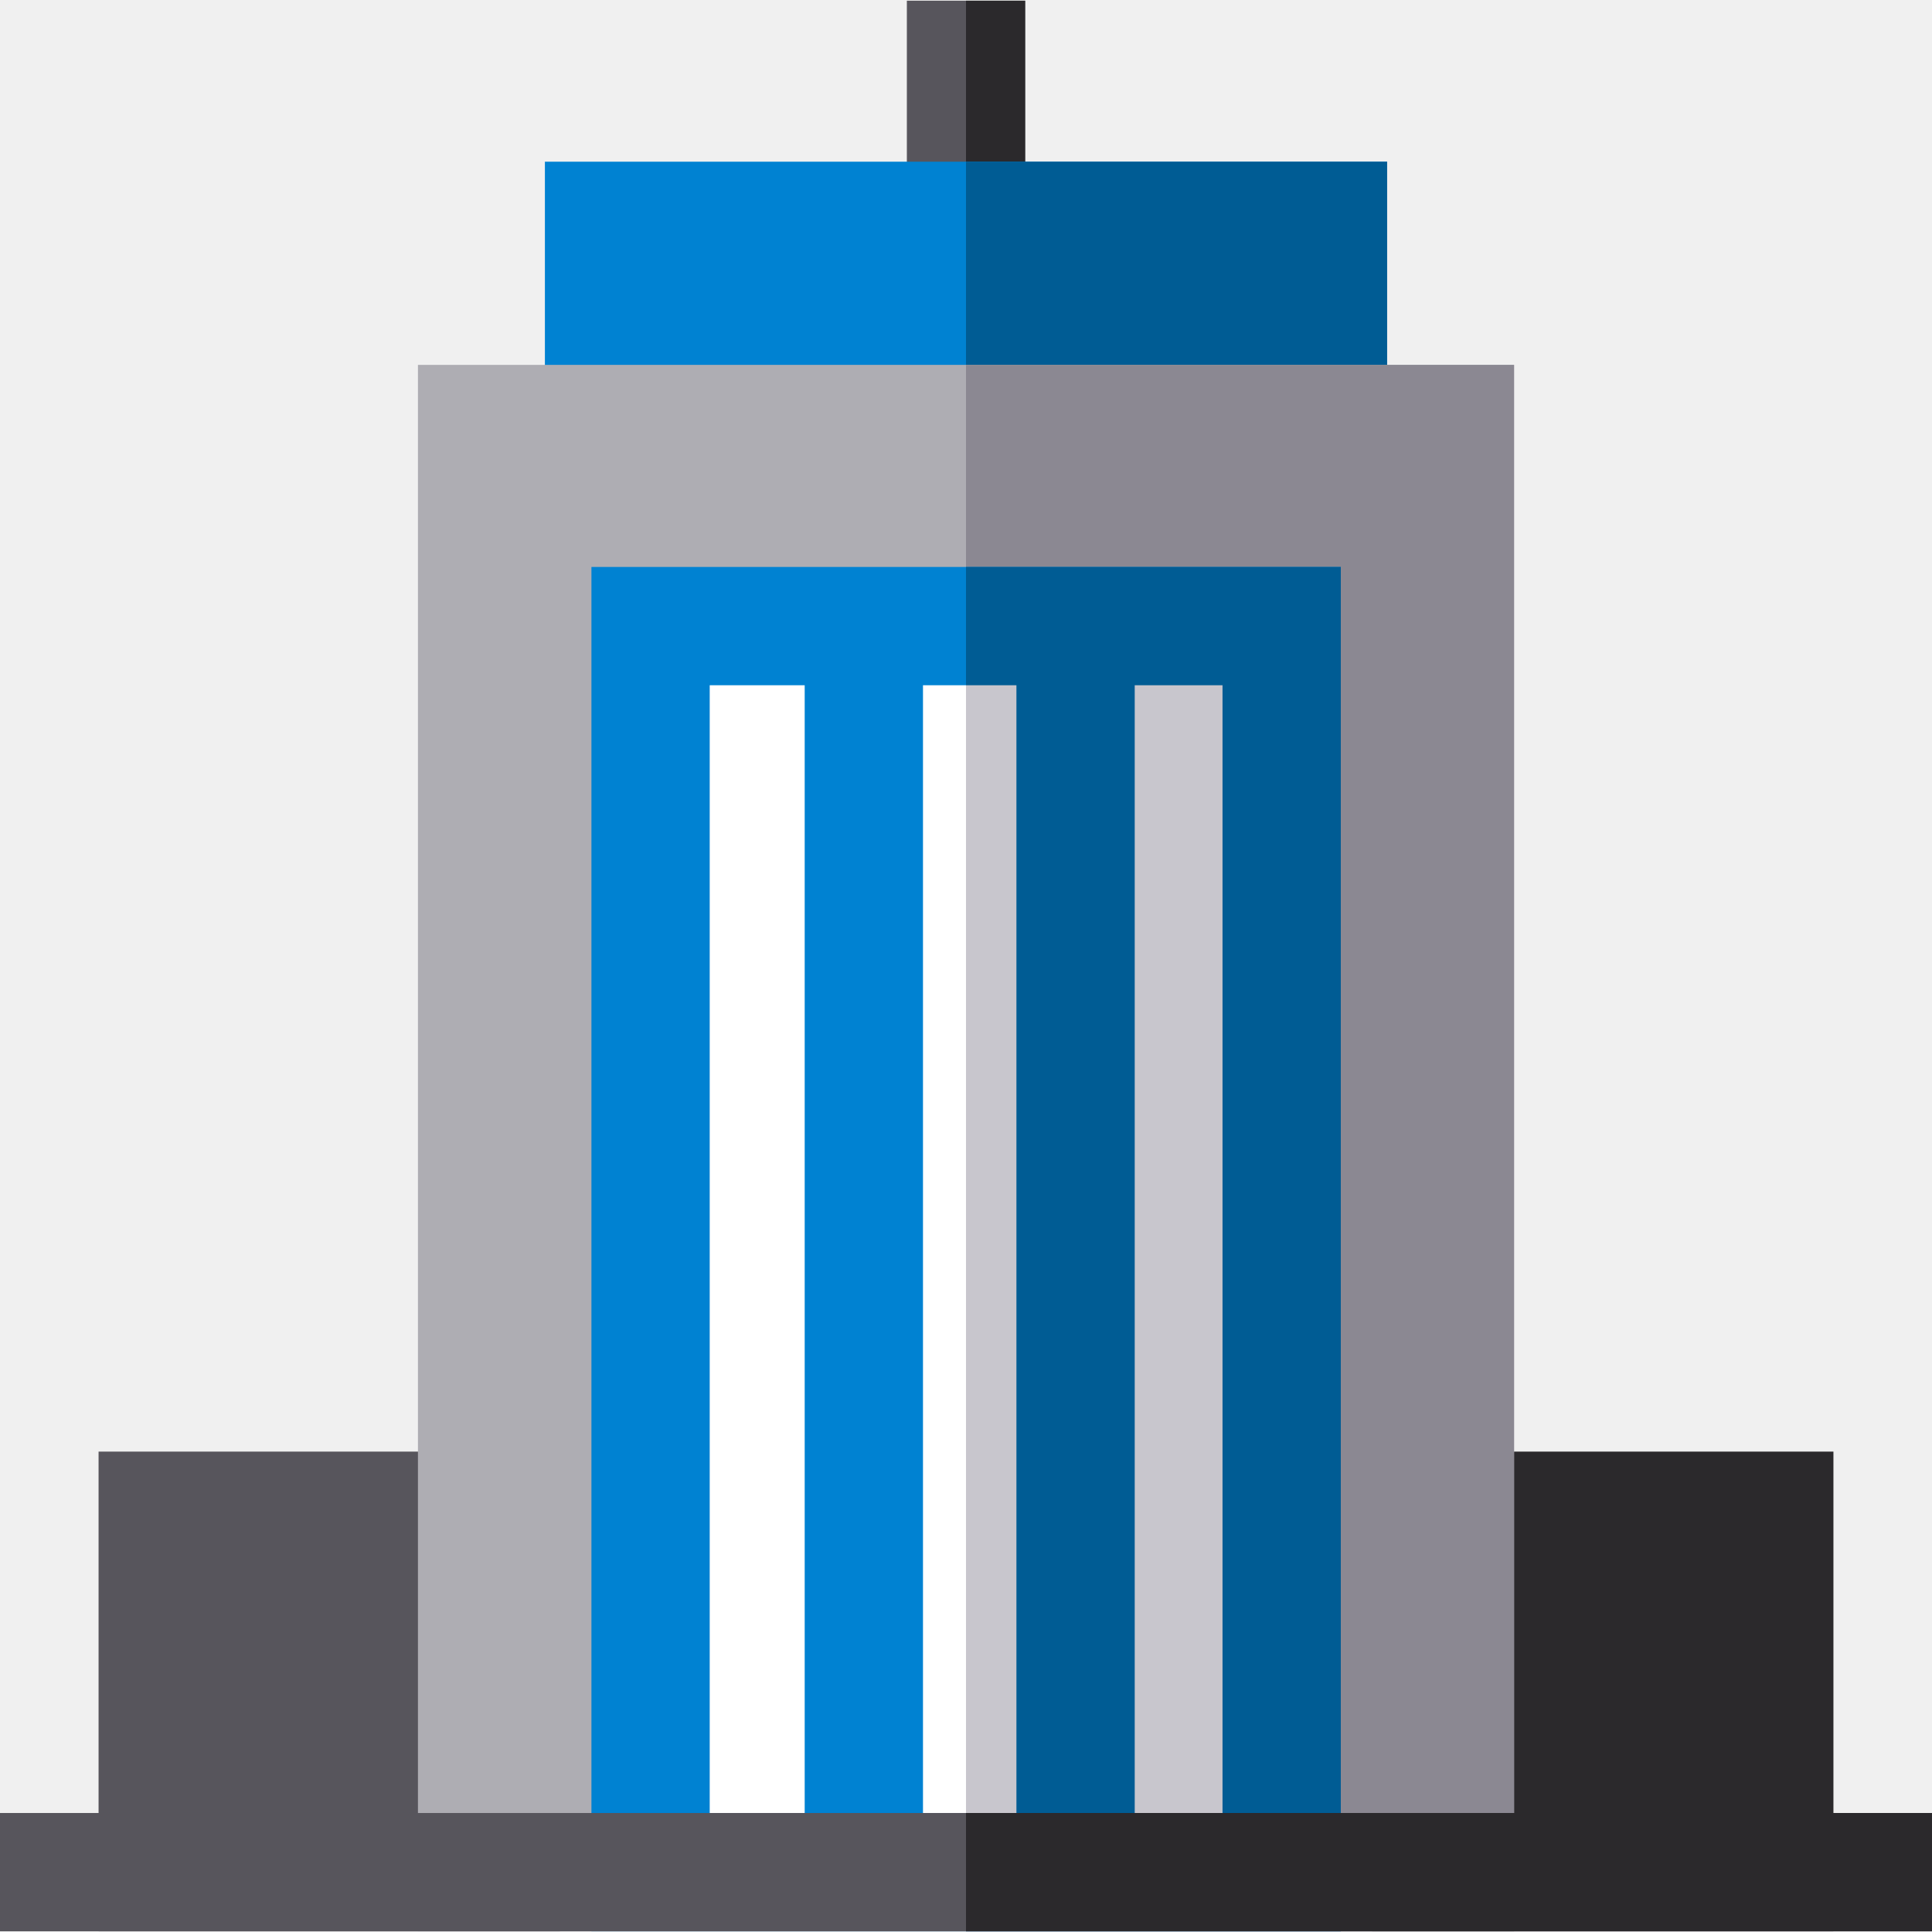
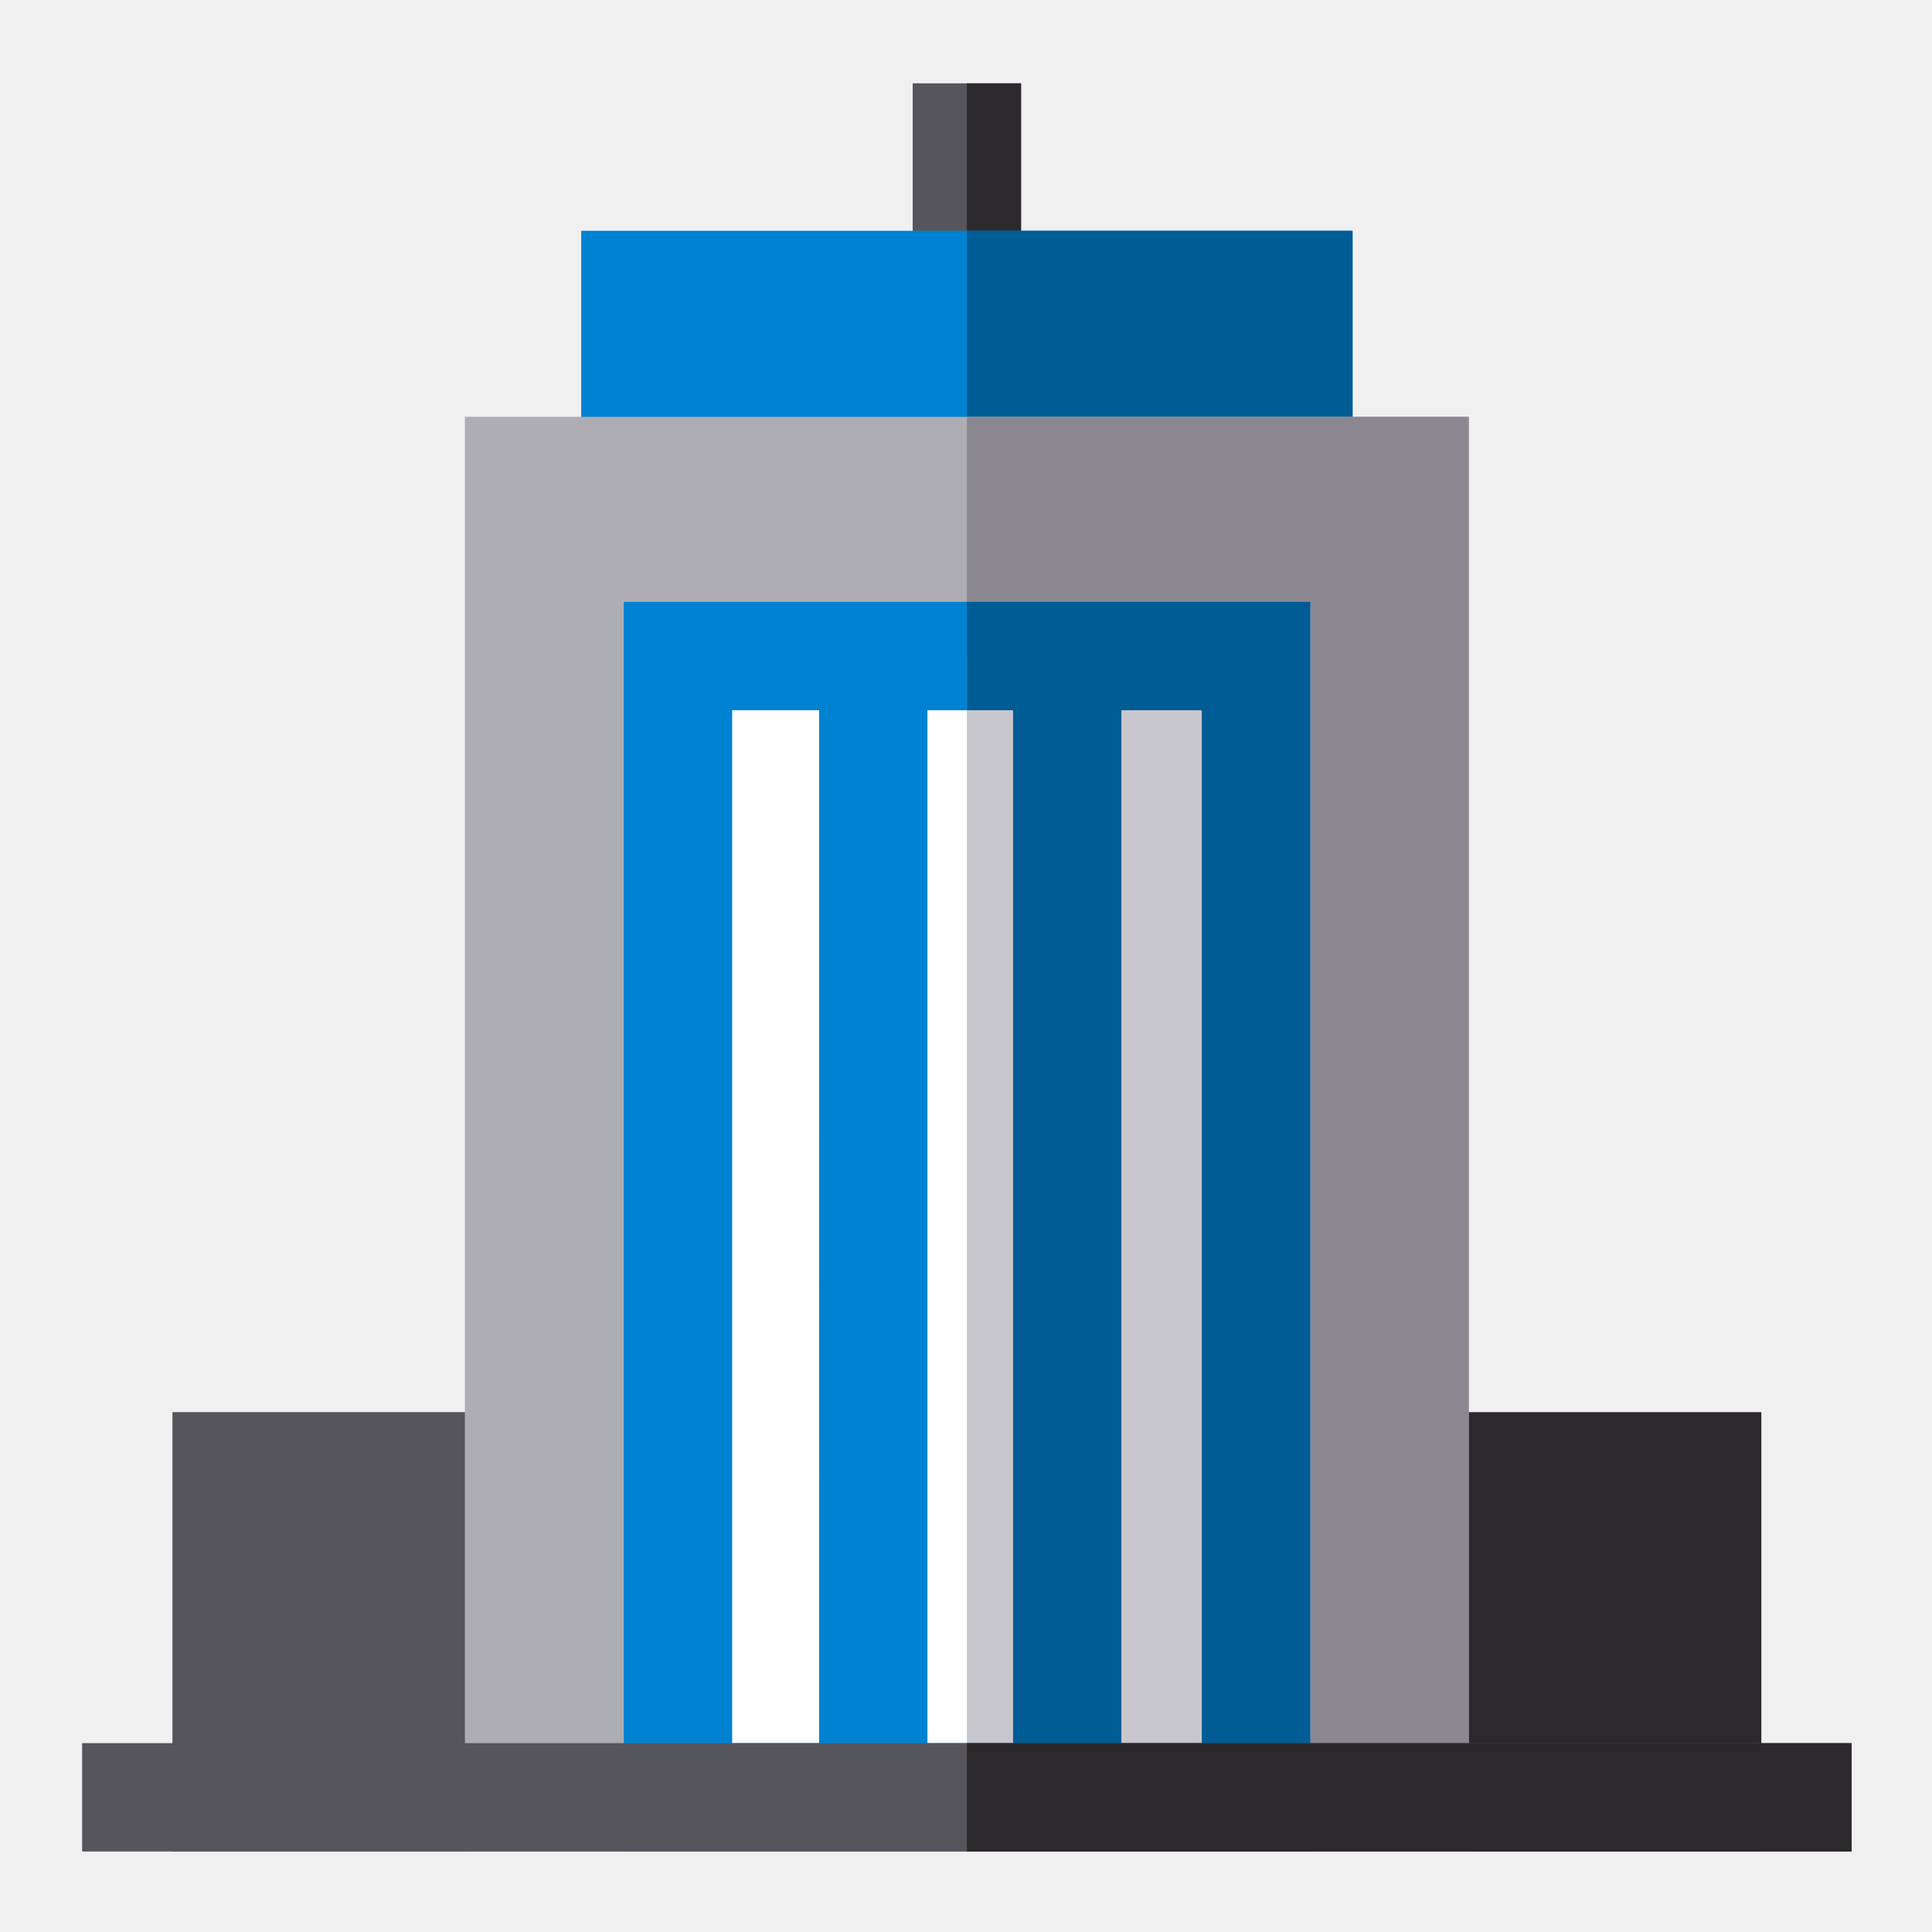
- <svg xmlns="http://www.w3.org/2000/svg" version="1.1" id="Layer_1" x="0px" y="0px" viewBox="0 0 512 512" style="enable-background:new 0 0 512 512;" xml:space="preserve">
-   <rect x="26.122" y="384.69" style="fill:#57555C;" width="122.264" height="127.122" />
-   <rect x="363.614" y="384.69" style="fill:#2B292C;" width="122.264" height="127.122" />
-   <rect x="240.327" y="0.184" style="fill:#57555C;" width="31.347" height="58.342" />
-   <rect x="256" y="0.184" style="fill:#2B292C;" width="15.673" height="58.342" />
-   <rect x="144.405" y="42.851" style="fill:#0082D2;" width="223.19" height="85.191" />
-   <rect x="256" y="42.851" style="fill:#005C94;" width="111.595" height="85.191" />
-   <rect x="110.759" y="96.695" style="fill:#AEADB3;" width="290.482" height="415.117" />
-   <rect x="256" y="96.695" style="fill:#8B8892;" width="145.241" height="415.117" />
-   <rect x="172.408" y="165.919" style="fill:#FFFFFF;" width="167.246" height="330.219" />
-   <path style="fill:#0082D2;" d="M156.735,150.25v361.566h198.593V150.25H156.735z M213.253,480.469h-25.172V181.597h25.172V480.469z   M269.364,480.469H244.6V181.597h24.764V480.469z M323.981,480.469h-23.27V181.597h23.27V480.469z" />
-   <rect x="256" y="165.919" style="fill:#C8C6CD;" width="83.655" height="330.219" />
-   <path style="fill:#005C94;" d="M256,150.25v31.347h13.364v298.872H256v31.347h99.328V150.25H256z M323.981,480.469h-23.27V181.597  h23.27V480.469z" />
-   <rect y="480.465" style="fill:#57555C;" width="512" height="31.347" />
-   <rect x="256" y="480.465" style="fill:#2B292C;" width="256" height="31.347" />
-   <g>
- </g>
-   <g>
- </g>
-   <g>
- </g>
-   <g>
- </g>
-   <g>
- </g>
-   <g>
- </g>
-   <g>
- </g>
-   <g>
- </g>
-   <g>
- </g>
-   <g>
- </g>
-   <g>
- </g>
-   <g>
- </g>
-   <g>
- </g>
-   <g>
- </g>
-   <g>
- </g>
+ <svg xmlns="http://www.w3.org/2000/svg" version="1.1" id="Layer_1" x="0px" y="0px" viewBox="0 0 24 24" xml:space="preserve" width="24" height="24">
+   <defs id="defs959" />
+   <rect x="2.142" y="17.542" style="fill:#57555c;stroke-width:0.043" width="5.249" height="5.458" id="rect898" />
+   <rect x="16.631" y="17.542" style="fill:#2b292c;stroke-width:0.043" width="5.249" height="5.458" id="rect900" />
+   <rect x="11.338" y="1.035" style="fill:#57555c;stroke-width:0.043" width="1.346" height="2.505" id="rect902" />
+   <rect x="12.011" y="1.035" style="fill:#2b292c;stroke-width:0.043" width="0.673" height="2.505" id="rect904" />
+   <rect x="7.22" y="2.867" style="fill:#0082d2;stroke-width:0.043" width="9.582" height="3.657" id="rect906" />
+   <rect x="12.011" y="2.867" style="fill:#005c94;stroke-width:0.043" width="4.791" height="3.657" id="rect908" />
+   <rect x="5.775" y="5.178" style="fill:#aeadb3;stroke-width:0.043" width="12.471" height="17.822" id="rect910" />
+   <rect x="12.011" y="5.178" style="fill:#8b8892;stroke-width:0.043" width="6.235" height="17.822" id="rect912" />
+   <rect x="8.422" y="8.15" style="fill:#ffffff;stroke-width:0.043" width="7.18" height="14.177" id="rect914" />
+   <path style="fill:#0082d2;stroke-width:0.043" d="M 7.749,7.477 V 23 H 16.275 V 7.477 Z M 10.175,21.654 H 9.095 V 8.823 h 1.081 z m 2.409,0 H 11.521 V 8.823 h 1.063 z m 2.345,0 H 13.93 V 8.823 h 0.999 z" id="path916" />
+   <rect x="12.011" y="8.15" style="fill:#c8c6cd;stroke-width:0.043" width="3.591" height="14.177" id="rect918" />
+   <path style="fill:#005c94;stroke-width:0.043" d="m 12.011,7.477 v 1.346 h 0.574 V 21.654 h -0.574 v 1.346 H 16.275 V 7.477 Z M 14.929,21.654 H 13.93 V 8.823 h 0.999 z" id="path920" />
+   <rect y="21.654" style="fill:#57555c;stroke-width:0.043" width="21.981" height="1.346" id="rect922" x="1.02" />
+   <rect x="12.011" y="21.654" style="fill:#2b292c;stroke-width:0.043" width="10.991" height="1.346" id="rect924" />
</svg>
